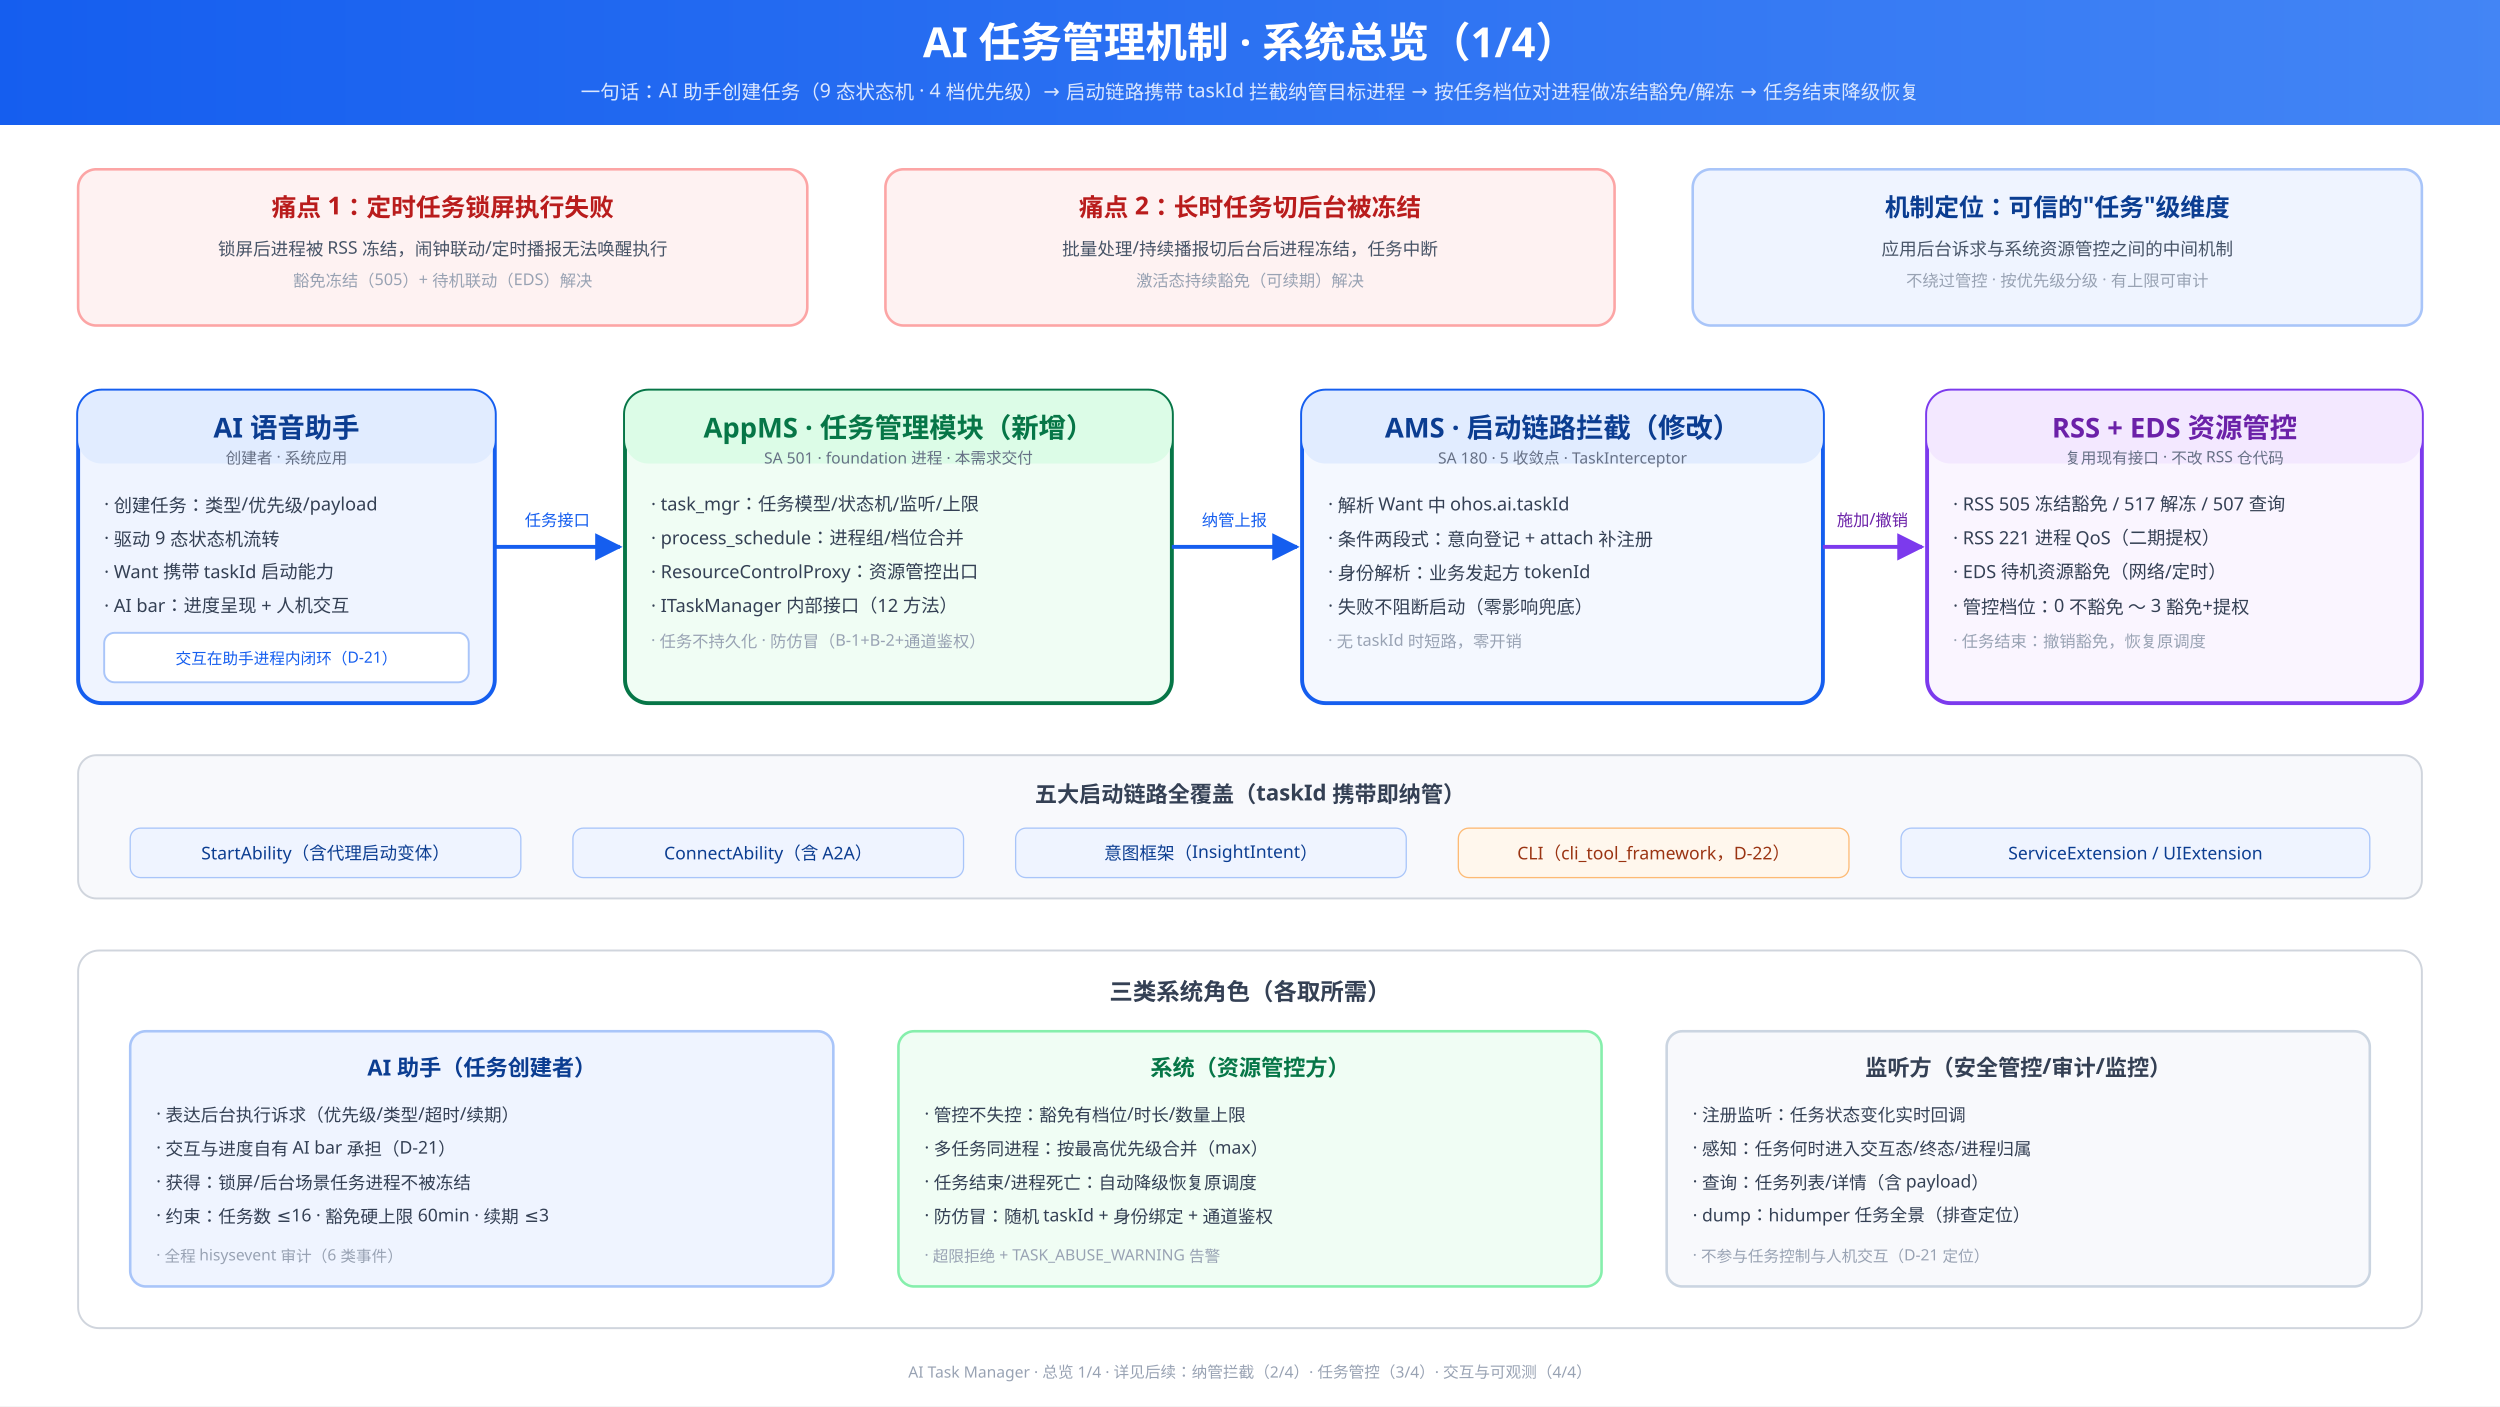
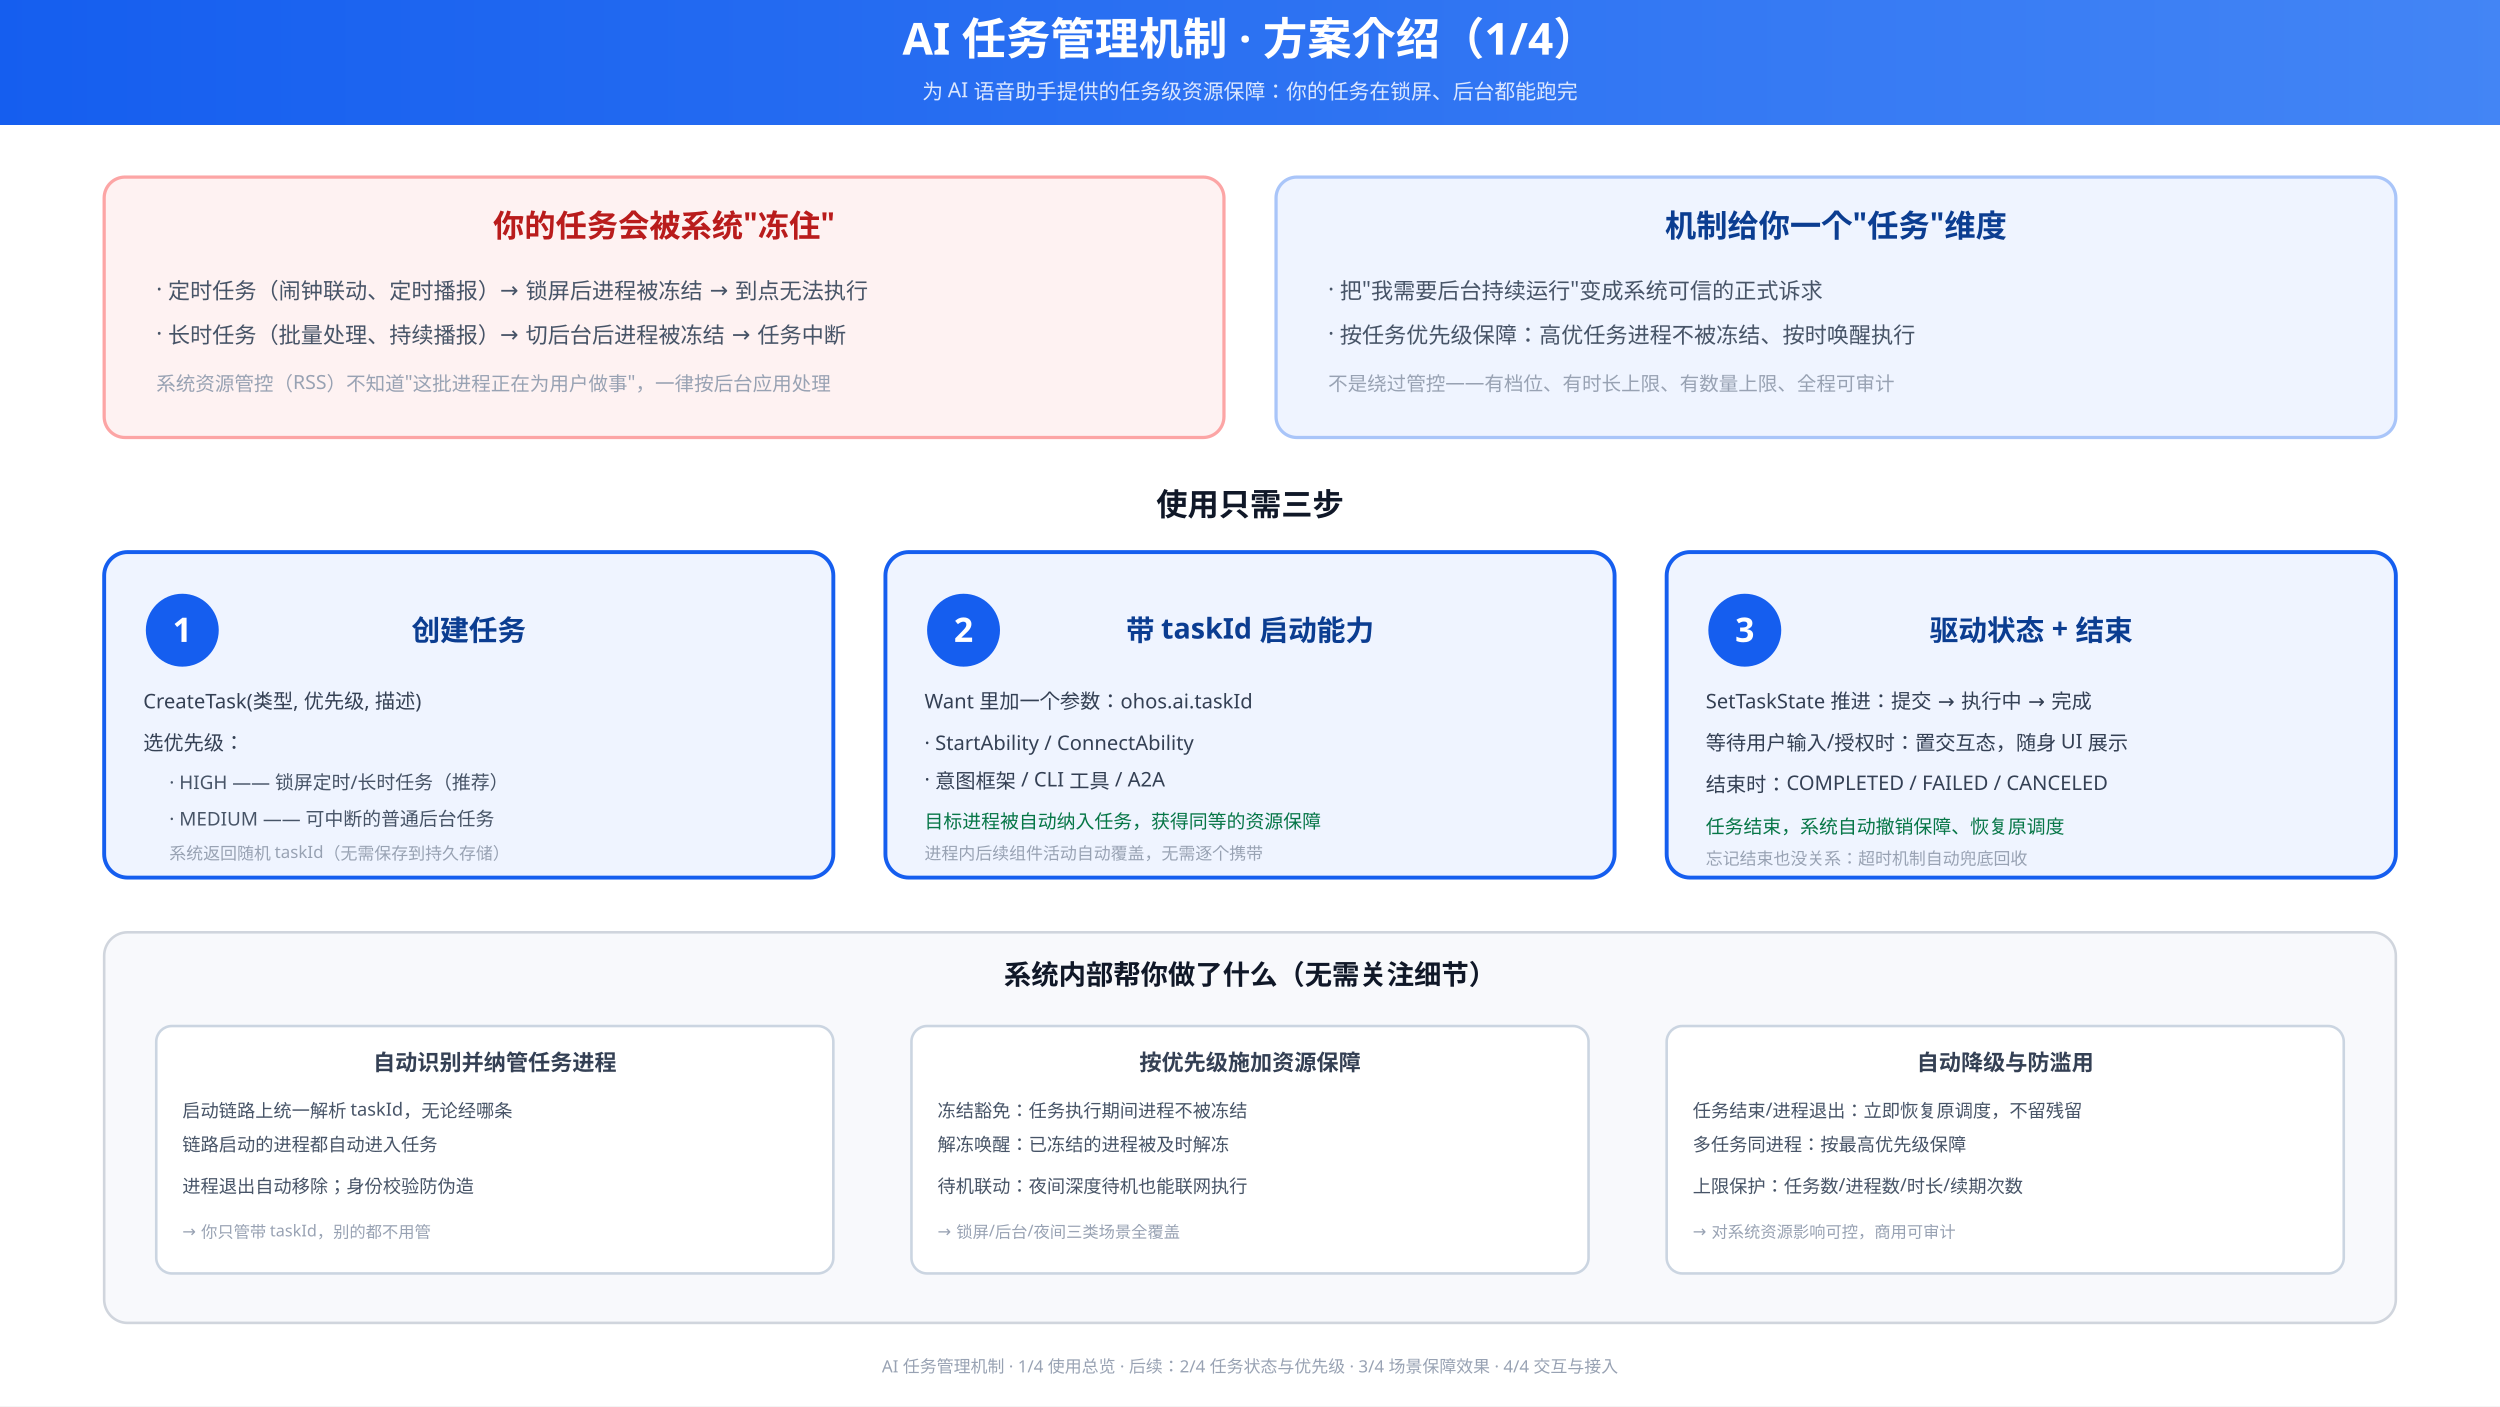
<svg xmlns="http://www.w3.org/2000/svg" viewBox="0 0 1920 1080" font-family="'PingFang SC','Microsoft YaHei','Noto Sans SC',sans-serif">
  <defs>
-     <marker id="ar" viewBox="0 0 10 10" refX="9" refY="5" markerWidth="7" markerHeight="7" orient="auto-start-reverse">
-       <path d="M0 0 L10 5 L0 10 z" fill="#475467" />
-     </marker>
-     <marker id="arB" viewBox="0 0 10 10" refX="9" refY="5" markerWidth="7" markerHeight="7" orient="auto-start-reverse">
+     <marker id="arB1" viewBox="0 0 10 10" refX="9" refY="5" markerWidth="7" markerHeight="7" orient="auto-start-reverse">
      <path d="M0 0 L10 5 L0 10 z" fill="#155eef" />
    </marker>
-     <marker id="arG" viewBox="0 0 10 10" refX="9" refY="5" markerWidth="7" markerHeight="7" orient="auto-start-reverse">
-       <path d="M0 0 L10 5 L0 10 z" fill="#067647" />
-     </marker>
-     <marker id="arP" viewBox="0 0 10 10" refX="9" refY="5" markerWidth="7" markerHeight="7" orient="auto-start-reverse">
+     <marker id="arP1" viewBox="0 0 10 10" refX="9" refY="5" markerWidth="7" markerHeight="7" orient="auto-start-reverse">
      <path d="M0 0 L10 5 L0 10 z" fill="#7c3aed" />
    </marker>
-     <linearGradient id="hg" x1="0" y1="0" x2="1" y2="0">
+     <linearGradient id="hgA" x1="0" y1="0" x2="1" y2="0">
      <stop offset="0%" stop-color="#155eef" />
      <stop offset="100%" stop-color="#4385f5" />
    </linearGradient>
  </defs>
  <rect x="0" y="0" width="1920" height="1080" fill="#ffffff" />
-   <rect x="0" y="0" width="1920" height="96" fill="url(#hg)" />
-   <text x="960" y="44" font-size="32" font-weight="700" fill="#ffffff" text-anchor="middle">AI 任务管理机制 · 系统总览（1/4）</text>
-   <text x="960" y="76" font-size="15" fill="#dbe7fe" text-anchor="middle">一句话：AI 助手创建任务（9 态状态机 · 4 档优先级）→ 启动链路携带 taskId 拦截纳管目标进程 → 按任务档位对进程做冻结豁免/解冻 → 任务结束降级恢复</text>
-   <rect x="60" y="130" width="560" height="120" rx="14" fill="#fef2f2" stroke="#fca5a5" stroke-width="2" />
-   <text x="340" y="166" font-size="19" font-weight="700" fill="#b91c1c" text-anchor="middle">痛点 1：定时任务锁屏执行失败</text>
-   <text x="340" y="196" font-size="13.5" fill="#475467" text-anchor="middle">锁屏后进程被 RSS 冻结，闹钟联动/定时播报无法唤醒执行</text>
-   <text x="340" y="220" font-size="12.5" fill="#98a2b3" text-anchor="middle">豁免冻结（505）+ 待机联动（EDS）解决</text>
-   <rect x="680" y="130" width="560" height="120" rx="14" fill="#fef2f2" stroke="#fca5a5" stroke-width="2" />
-   <text x="960" y="166" font-size="19" font-weight="700" fill="#b91c1c" text-anchor="middle">痛点 2：长时任务切后台被冻结</text>
-   <text x="960" y="196" font-size="13.5" fill="#475467" text-anchor="middle">批量处理/持续播报切后台后进程冻结，任务中断</text>
-   <text x="960" y="220" font-size="12.5" fill="#98a2b3" text-anchor="middle">激活态持续豁免（可续期）解决</text>
-   <rect x="1300" y="130" width="560" height="120" rx="14" fill="#eff4ff" stroke="#a9c5f9" stroke-width="2" />
-   <text x="1580" y="166" font-size="19" font-weight="700" fill="#0b3d91" text-anchor="middle">机制定位：可信的"任务"级维度</text>
-   <text x="1580" y="196" font-size="13.5" fill="#475467" text-anchor="middle">应用后台诉求与系统资源管控之间的中间机制</text>
-   <text x="1580" y="220" font-size="12.5" fill="#98a2b3" text-anchor="middle">不绕过管控 · 按优先级分级 · 有上限可审计</text>
-   <rect x="60" y="300" width="320" height="240" rx="18" fill="#eff4ff" stroke="#155eef" stroke-width="3" />
-   <rect x="60" y="300" width="320" height="56" rx="18" fill="#e1ecff" />
-   <text x="220" y="336" font-size="21" font-weight="700" fill="#0b3d91" text-anchor="middle">AI 语音助手</text>
-   <text x="220" y="356" font-size="12" fill="#667085" text-anchor="middle">创建者 · 系统应用</text>
-   <text x="80" y="392" font-size="14" fill="#344054">· 创建任务：类型/优先级/payload</text>
-   <text x="80" y="418" font-size="14" fill="#344054">· 驱动 9 态状态机流转</text>
-   <text x="80" y="444" font-size="14" fill="#344054">· Want 携带 taskId 启动能力</text>
-   <text x="80" y="470" font-size="14" fill="#344054">· AI bar：进度呈现 + 人机交互</text>
-   <rect x="80" y="486" width="280" height="38" rx="8" fill="#ffffff" stroke="#a9c5f9" stroke-width="1.5" />
-   <text x="220" y="510" font-size="12" fill="#155eef" text-anchor="middle">交互在助手进程内闭环（D-21）</text>
-   <rect x="480" y="300" width="420" height="240" rx="18" fill="#f0fdf4" stroke="#067647" stroke-width="3" />
-   <rect x="480" y="300" width="420" height="56" rx="18" fill="#dcfce7" />
-   <text x="690" y="336" font-size="21" font-weight="700" fill="#067647" text-anchor="middle">AppMS · 任务管理模块（新增）</text>
-   <text x="690" y="356" font-size="12" fill="#667085" text-anchor="middle">SA 501 · foundation 进程 · 本需求交付</text>
-   <text x="500" y="392" font-size="14" fill="#344054">· task_mgr：任务模型/状态机/监听/上限</text>
-   <text x="500" y="418" font-size="14" fill="#344054">· process_schedule：进程组/档位合并</text>
-   <text x="500" y="444" font-size="14" fill="#344054">· ResourceControlProxy：资源管控出口</text>
-   <text x="500" y="470" font-size="14" fill="#344054">· ITaskManager 内部接口（12 方法）</text>
-   <text x="500" y="496" font-size="12.5" fill="#98a2b3">· 任务不持久化 · 防仿冒（B-1+B-2+通道鉴权）</text>
-   <rect x="1000" y="300" width="400" height="240" rx="18" fill="#f4f8ff" stroke="#155eef" stroke-width="3" />
-   <rect x="1000" y="300" width="400" height="56" rx="18" fill="#e1ecff" />
-   <text x="1200" y="336" font-size="21" font-weight="700" fill="#0b3d91" text-anchor="middle">AMS · 启动链路拦截（修改）</text>
-   <text x="1200" y="356" font-size="12" fill="#667085" text-anchor="middle">SA 180 · 5 收敛点 · TaskInterceptor</text>
-   <text x="1020" y="392" font-size="14" fill="#344054">· 解析 Want 中 ohos.ai.taskId</text>
-   <text x="1020" y="418" font-size="14" fill="#344054">· 条件两段式：意向登记 + attach 补注册</text>
-   <text x="1020" y="444" font-size="14" fill="#344054">· 身份解析：业务发起方 tokenId</text>
-   <text x="1020" y="470" font-size="14" fill="#344054">· 失败不阻断启动（零影响兜底）</text>
-   <text x="1020" y="496" font-size="12.5" fill="#98a2b3">· 无 taskId 时短路，零开销</text>
-   <rect x="1480" y="300" width="380" height="240" rx="18" fill="#faf5ff" stroke="#7c3aed" stroke-width="3" />
-   <rect x="1480" y="300" width="380" height="56" rx="18" fill="#f3e8ff" />
-   <text x="1670" y="336" font-size="21" font-weight="700" fill="#6b21a8" text-anchor="middle">RSS + EDS 资源管控</text>
-   <text x="1670" y="356" font-size="12" fill="#667085" text-anchor="middle">复用现有接口 · 不改 RSS 仓代码</text>
-   <text x="1500" y="392" font-size="14" fill="#344054">· RSS 505 冻结豁免 / 517 解冻 / 507 查询</text>
-   <text x="1500" y="418" font-size="14" fill="#344054">· RSS 221 进程 QoS（二期提权）</text>
-   <text x="1500" y="444" font-size="14" fill="#344054">· EDS 待机资源豁免（网络/定时）</text>
-   <text x="1500" y="470" font-size="14" fill="#344054">· 管控档位：0 不豁免 ～ 3 豁免+提权</text>
-   <text x="1500" y="496" font-size="12.5" fill="#98a2b3">· 任务结束：撤销豁免，恢复原调度</text>
-   <path d="M 380 420 L 476 420" stroke="#155eef" stroke-width="3" marker-end="url(#arB)" />
-   <text x="428" y="404" font-size="12.5" fill="#155eef" text-anchor="middle">任务接口</text>
-   <path d="M 900 420 L 996 420" stroke="#155eef" stroke-width="3" marker-end="url(#arB)" />
-   <text x="948" y="404" font-size="12.5" fill="#155eef" text-anchor="middle">纳管上报</text>
-   <path d="M 1400 420 L 1476 420" stroke="#7c3aed" stroke-width="3" marker-end="url(#arP)" />
-   <text x="1438" y="404" font-size="12.5" fill="#6b21a8" text-anchor="middle">施加/撤销</text>
-   <rect x="60" y="580" width="1800" height="110" rx="14" fill="#f8f9fc" stroke="#d0d5dd" stroke-width="1.5" />
-   <text x="960" y="616" font-size="17" font-weight="700" fill="#344054" text-anchor="middle">五大启动链路全覆盖（taskId 携带即纳管）</text>
-   <rect x="100" y="636" width="300" height="38" rx="8" fill="#eff4ff" stroke="#a9c5f9" />
-   <text x="250" y="660" font-size="13.5" fill="#0b3d91" text-anchor="middle">StartAbility（含代理启动变体）</text>
-   <rect x="440" y="636" width="300" height="38" rx="8" fill="#eff4ff" stroke="#a9c5f9" />
-   <text x="590" y="660" font-size="13.5" fill="#0b3d91" text-anchor="middle">ConnectAbility（含 A2A）</text>
-   <rect x="780" y="636" width="300" height="38" rx="8" fill="#eff4ff" stroke="#a9c5f9" />
-   <text x="930" y="660" font-size="13.5" fill="#0b3d91" text-anchor="middle">意图框架（InsightIntent）</text>
-   <rect x="1120" y="636" width="300" height="38" rx="8" fill="#fff7ed" stroke="#fdba74" />
-   <text x="1270" y="660" font-size="13.5" fill="#9a3412" text-anchor="middle">CLI（cli_tool_framework，D-22）</text>
-   <rect x="1460" y="636" width="360" height="38" rx="8" fill="#eff4ff" stroke="#a9c5f9" />
-   <text x="1640" y="660" font-size="13.5" fill="#0b3d91" text-anchor="middle">ServiceExtension / UIExtension</text>
-   <rect x="60" y="730" width="1800" height="290" rx="16" fill="#ffffff" stroke="#d0d5dd" stroke-width="1.5" />
-   <text x="960" y="768" font-size="18" font-weight="700" fill="#344054" text-anchor="middle">三类系统角色（各取所需）</text>
-   <rect x="100" y="792" width="540" height="196" rx="12" fill="#eff4ff" stroke="#a9c5f9" stroke-width="2" />
-   <text x="370" y="826" font-size="17" font-weight="700" fill="#0b3d91" text-anchor="middle">AI 助手（任务创建者）</text>
-   <text x="120" y="860" font-size="13.5" fill="#344054">· 表达后台执行诉求（优先级/类型/超时/续期）</text>
-   <text x="120" y="886" font-size="13.5" fill="#344054">· 交互与进度自有 AI bar 承担（D-21）</text>
-   <text x="120" y="912" font-size="13.5" fill="#344054">· 获得：锁屏/后台场景任务进程不被冻结</text>
-   <text x="120" y="938" font-size="13.5" fill="#344054">· 约束：任务数 ≤16 · 豁免硬上限 60min · 续期 ≤3</text>
-   <text x="120" y="968" font-size="12" fill="#98a2b3">· 全程 hisysevent 审计（6 类事件）</text>
-   <rect x="690" y="792" width="540" height="196" rx="12" fill="#f0fdf4" stroke="#86efac" stroke-width="2" />
-   <text x="960" y="826" font-size="17" font-weight="700" fill="#067647" text-anchor="middle">系统（资源管控方）</text>
-   <text x="710" y="860" font-size="13.5" fill="#344054">· 管控不失控：豁免有档位/时长/数量上限</text>
-   <text x="710" y="886" font-size="13.5" fill="#344054">· 多任务同进程：按最高优先级合并（max）</text>
-   <text x="710" y="912" font-size="13.5" fill="#344054">· 任务结束/进程死亡：自动降级恢复原调度</text>
-   <text x="710" y="938" font-size="13.5" fill="#344054">· 防仿冒：随机 taskId + 身份绑定 + 通道鉴权</text>
-   <text x="710" y="968" font-size="12" fill="#98a2b3">· 超限拒绝 + TASK_ABUSE_WARNING 告警</text>
-   <rect x="1280" y="792" width="540" height="196" rx="12" fill="#f8f9fc" stroke="#cbd5e1" stroke-width="2" />
-   <text x="1550" y="826" font-size="17" font-weight="700" fill="#344054" text-anchor="middle">监听方（安全管控/审计/监控）</text>
-   <text x="1300" y="860" font-size="13.5" fill="#344054">· 注册监听：任务状态变化实时回调</text>
-   <text x="1300" y="886" font-size="13.5" fill="#344054">· 感知：任务何时进入交互态/终态/进程归属</text>
-   <text x="1300" y="912" font-size="13.5" fill="#344054">· 查询：任务列表/详情（含 payload）</text>
-   <text x="1300" y="938" font-size="13.5" fill="#344054">· dump：hidumper 任务全景（排查定位）</text>
-   <text x="1300" y="968" font-size="12" fill="#98a2b3">· 不参与任务控制与人机交互（D-21 定位）</text>
-   <text x="960" y="1058" font-size="12" fill="#98a2b3" text-anchor="middle">AI Task Manager · 总览 1/4 · 详见后续：纳管拦截（2/4）· 任务管控（3/4）· 交互与可观测（4/4）</text>
+   <rect x="0" y="0" width="1920" height="96" fill="url(#hgA)" />
+   <text x="960" y="42" font-size="34" font-weight="700" fill="#ffffff" text-anchor="middle">AI 任务管理机制 · 方案介绍（1/4）</text>
+   <text x="960" y="76" font-size="16" fill="#dbe7fe" text-anchor="middle">为 AI 语音助手提供的任务级资源保障：你的任务在锁屏、后台都能跑完</text>
+   <rect x="80" y="136" width="860" height="200" rx="16" fill="#fef2f2" stroke="#fca5a5" stroke-width="2.5" />
+   <text x="510" y="182" font-size="24" font-weight="700" fill="#b91c1c" text-anchor="middle">你的任务会被系统"冻住"</text>
+   <text x="120" y="228" font-size="17" fill="#475467">· 定时任务（闹钟联动、定时播报）→ 锁屏后进程被冻结 → 到点无法执行</text>
+   <text x="120" y="262" font-size="17" fill="#475467">· 长时任务（批量处理、持续播报）→ 切后台后进程被冻结 → 任务中断</text>
+   <text x="120" y="300" font-size="15" fill="#98a2b3">系统资源管控（RSS）不知道"这批进程正在为用户做事"，一律按后台应用处理</text>
+   <rect x="980" y="136" width="860" height="200" rx="16" fill="#eff4ff" stroke="#a9c5f9" stroke-width="2.5" />
+   <text x="1410" y="182" font-size="24" font-weight="700" fill="#0b3d91" text-anchor="middle">机制给你一个"任务"维度</text>
+   <text x="1020" y="228" font-size="17" fill="#475467">· 把"我需要后台持续运行"变成系统可信的正式诉求</text>
+   <text x="1020" y="262" font-size="17" fill="#475467">· 按任务优先级保障：高优任务进程不被冻结、按时唤醒执行</text>
+   <text x="1020" y="300" font-size="15" fill="#98a2b3">不是绕过管控——有档位、有时长上限、有数量上限、全程可审计</text>
+   <text x="960" y="396" font-size="24" font-weight="700" fill="#101828" text-anchor="middle">使用只需三步</text>
+   <rect x="80" y="424" width="560" height="250" rx="18" fill="#eff4ff" stroke="#155eef" stroke-width="3" />
+   <circle cx="140" cy="484" r="28" fill="#155eef" />
+   <text x="140" y="493" font-size="26" font-weight="700" fill="#ffffff" text-anchor="middle">1</text>
+   <text x="360" y="492" font-size="22" font-weight="700" fill="#0b3d91" text-anchor="middle">创建任务</text>
+   <text x="110" y="544" font-size="15.5" fill="#344054">CreateTask(类型, 优先级, 描述)</text>
+   <text x="110" y="576" font-size="15.5" fill="#344054">选优先级：</text>
+   <text x="130" y="606" font-size="14.5" fill="#475467">· HIGH —— 锁屏定时/长时任务（推荐）</text>
+   <text x="130" y="634" font-size="14.5" fill="#475467">· MEDIUM —— 可中断的普通后台任务</text>
+   <text x="130" y="660" font-size="13" fill="#98a2b3">系统返回随机 taskId（无需保存到持久存储）</text>
+   <rect x="680" y="424" width="560" height="250" rx="18" fill="#eff4ff" stroke="#155eef" stroke-width="3" />
+   <circle cx="740" cy="484" r="28" fill="#155eef" />
+   <text x="740" y="493" font-size="26" font-weight="700" fill="#ffffff" text-anchor="middle">2</text>
+   <text x="960" y="492" font-size="22" font-weight="700" fill="#0b3d91" text-anchor="middle">带 taskId 启动能力</text>
+   <text x="710" y="544" font-size="15.5" fill="#344054">Want 里加一个参数：ohos.ai.taskId</text>
+   <text x="710" y="576" font-size="15.5" fill="#344054">· StartAbility / ConnectAbility</text>
+   <text x="710" y="604" font-size="15.5" fill="#344054">· 意图框架 / CLI 工具 / A2A</text>
+   <text x="710" y="636" font-size="14.5" fill="#067647">目标进程被自动纳入任务，获得同等的资源保障</text>
+   <text x="710" y="660" font-size="13" fill="#98a2b3">进程内后续组件活动自动覆盖，无需逐个携带</text>
+   <rect x="1280" y="424" width="560" height="250" rx="18" fill="#eff4ff" stroke="#155eef" stroke-width="3" />
+   <circle cx="1340" cy="484" r="28" fill="#155eef" />
+   <text x="1340" y="493" font-size="26" font-weight="700" fill="#ffffff" text-anchor="middle">3</text>
+   <text x="1560" y="492" font-size="22" font-weight="700" fill="#0b3d91" text-anchor="middle">驱动状态 + 结束</text>
+   <text x="1310" y="544" font-size="15.5" fill="#344054">SetTaskState 推进：提交 → 执行中 → 完成</text>
+   <text x="1310" y="576" font-size="15.5" fill="#344054">等待用户输入/授权时：置交互态，随身 UI 展示</text>
+   <text x="1310" y="608" font-size="15.5" fill="#344054">结束时：COMPLETED / FAILED / CANCELED</text>
+   <text x="1310" y="640" font-size="14.5" fill="#067647">任务结束，系统自动撤销保障、恢复原调度</text>
+   <text x="1310" y="664" font-size="13" fill="#98a2b3">忘记结束也没关系：超时机制自动兜底回收</text>
+   <rect x="80" y="716" width="1760" height="300" rx="18" fill="#f8f9fc" stroke="#d0d5dd" stroke-width="2" />
+   <text x="960" y="756" font-size="21" font-weight="700" fill="#101828" text-anchor="middle">系统内部帮你做了什么（无需关注细节）</text>
+   <rect x="120" y="788" width="520" height="190" rx="12" fill="#ffffff" stroke="#cbd5e1" stroke-width="2" />
+   <text x="380" y="822" font-size="17" font-weight="700" fill="#344054" text-anchor="middle">自动识别并纳管任务进程</text>
+   <text x="140" y="858" font-size="14" fill="#475467">启动链路上统一解析 taskId，无论经哪条</text>
+   <text x="140" y="884" font-size="14" fill="#475467">链路启动的进程都自动进入任务</text>
+   <text x="140" y="916" font-size="14" fill="#475467">进程退出自动移除；身份校验防伪造</text>
+   <text x="140" y="950" font-size="12.5" fill="#98a2b3">→ 你只管带 taskId，别的都不用管</text>
+   <rect x="700" y="788" width="520" height="190" rx="12" fill="#ffffff" stroke="#cbd5e1" stroke-width="2" />
+   <text x="960" y="822" font-size="17" font-weight="700" fill="#344054" text-anchor="middle">按优先级施加资源保障</text>
+   <text x="720" y="858" font-size="14" fill="#475467">冻结豁免：任务执行期间进程不被冻结</text>
+   <text x="720" y="884" font-size="14" fill="#475467">解冻唤醒：已冻结的进程被及时解冻</text>
+   <text x="720" y="916" font-size="14" fill="#475467">待机联动：夜间深度待机也能联网执行</text>
+   <text x="720" y="950" font-size="12.5" fill="#98a2b3">→ 锁屏/后台/夜间三类场景全覆盖</text>
+   <rect x="1280" y="788" width="520" height="190" rx="12" fill="#ffffff" stroke="#cbd5e1" stroke-width="2" />
+   <text x="1540" y="822" font-size="17" font-weight="700" fill="#344054" text-anchor="middle">自动降级与防滥用</text>
+   <text x="1300" y="858" font-size="14" fill="#475467">任务结束/进程退出：立即恢复原调度，不留残留</text>
+   <text x="1300" y="884" font-size="14" fill="#475467">多任务同进程：按最高优先级保障</text>
+   <text x="1300" y="916" font-size="14" fill="#475467">上限保护：任务数/进程数/时长/续期次数</text>
+   <text x="1300" y="950" font-size="12.5" fill="#98a2b3">→ 对系统资源影响可控，商用可审计</text>
+   <text x="960" y="1054" font-size="13" fill="#98a2b3" text-anchor="middle">AI 任务管理机制 · 1/4 使用总览 · 后续：2/4 任务状态与优先级 · 3/4 场景保障效果 · 4/4 交互与接入</text>
</svg>
